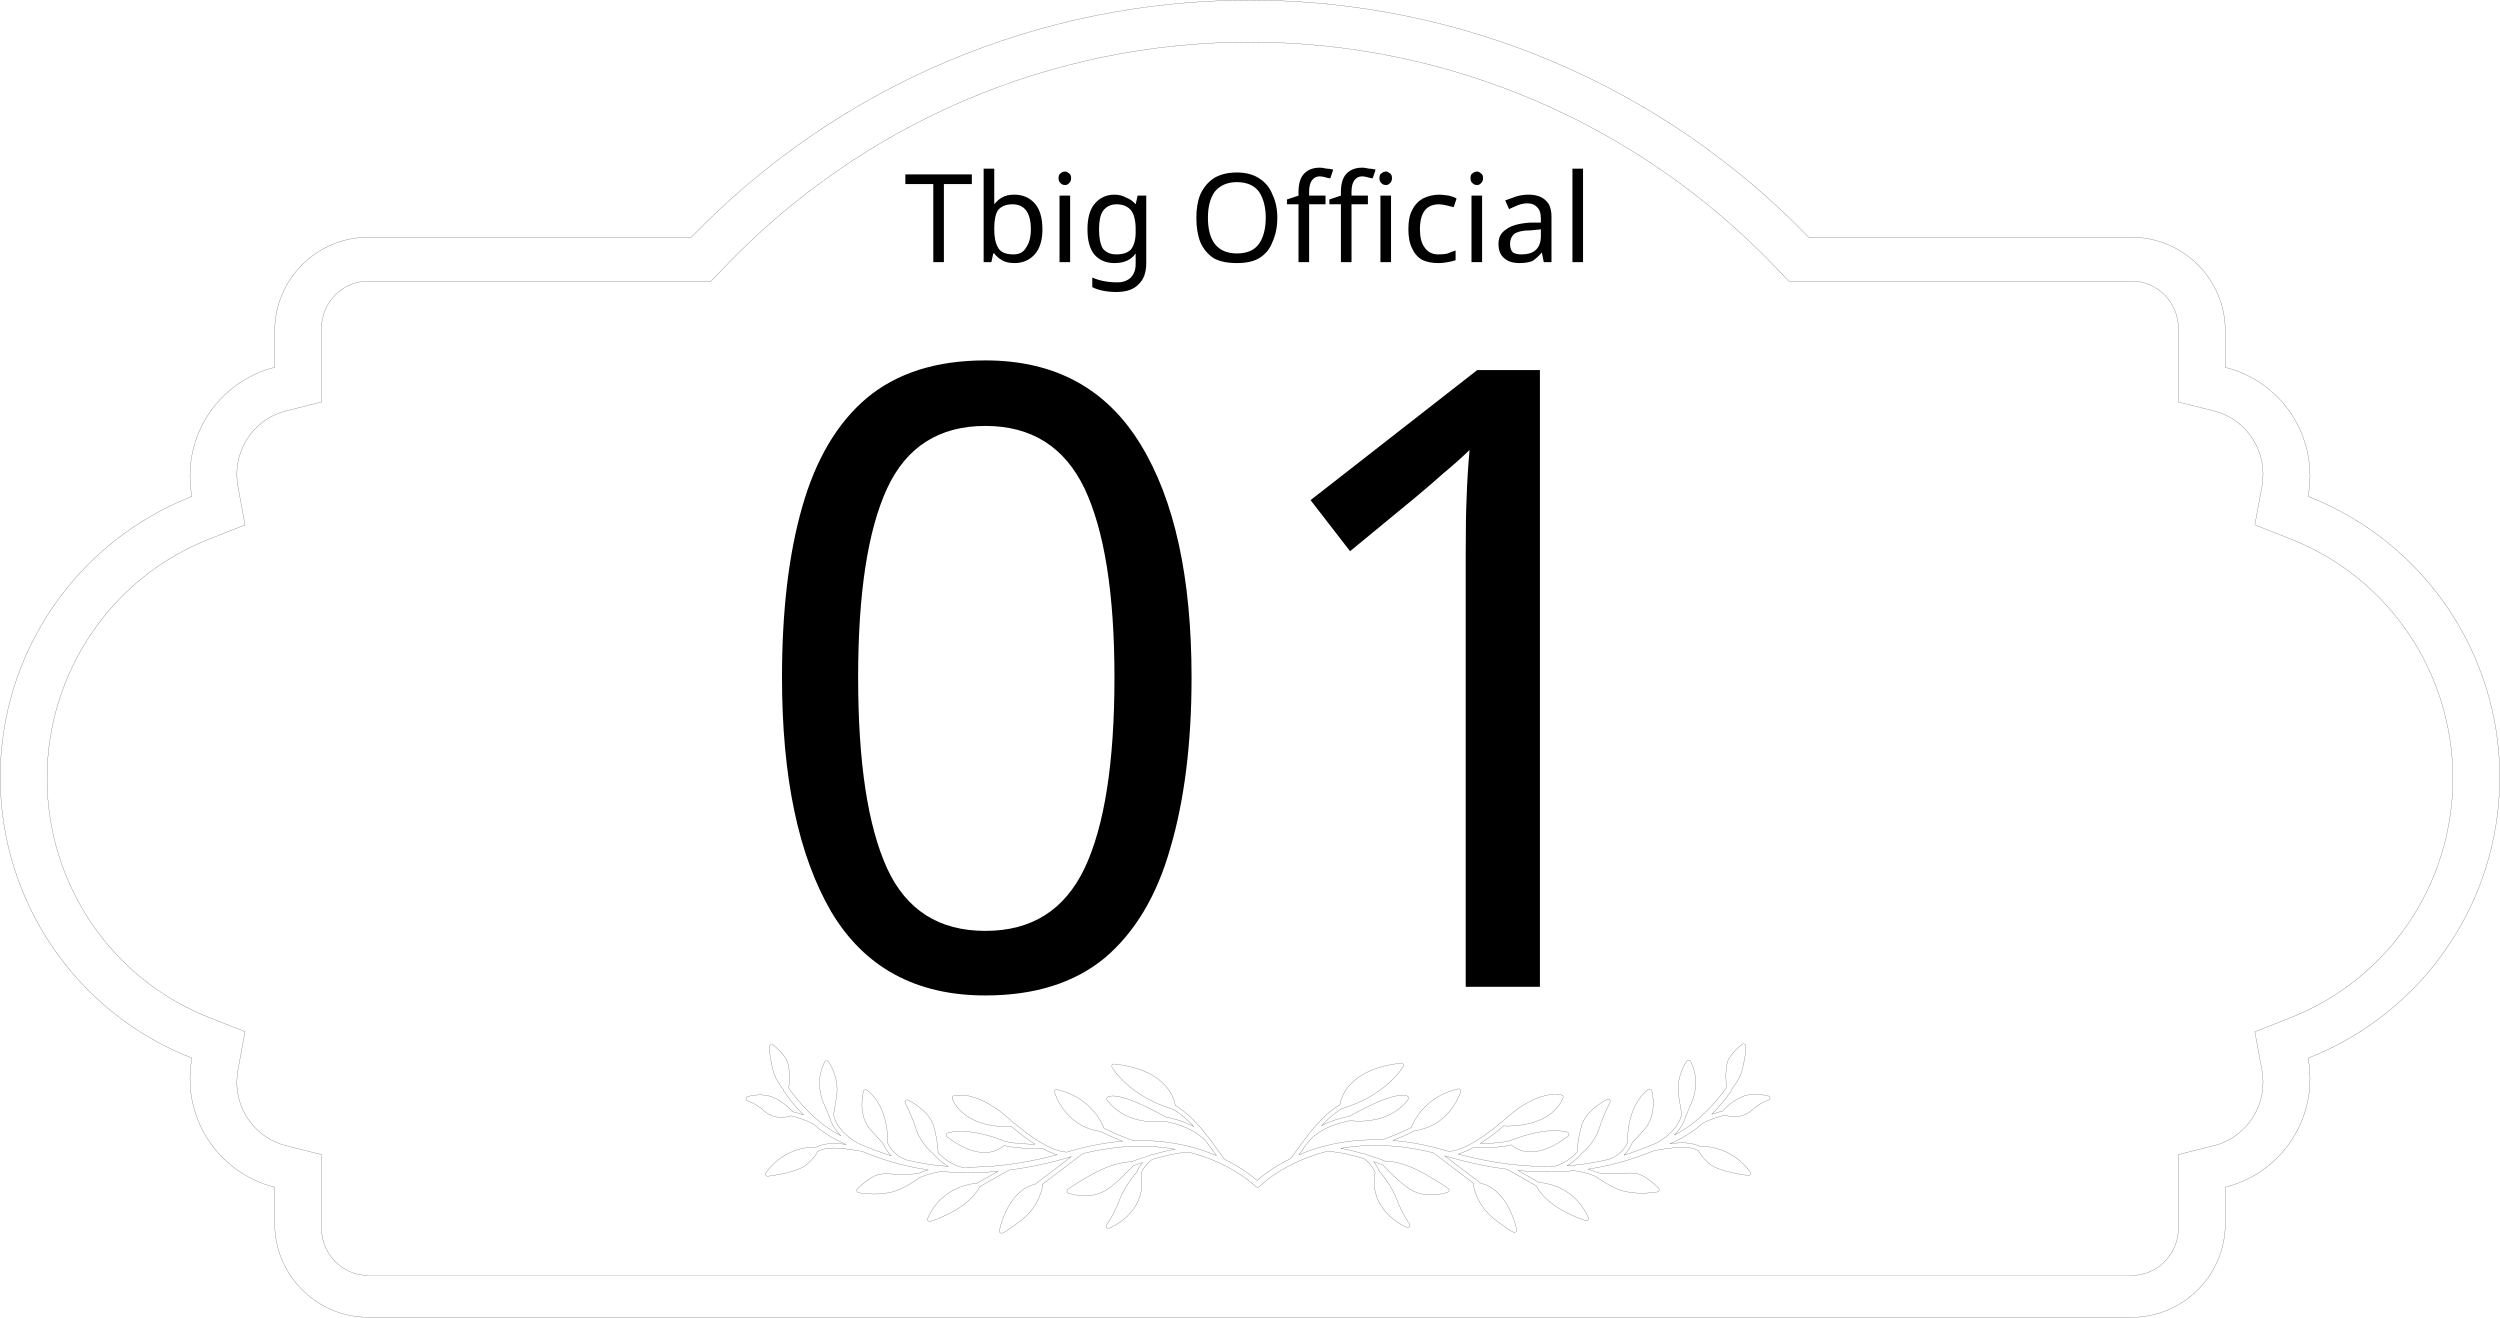
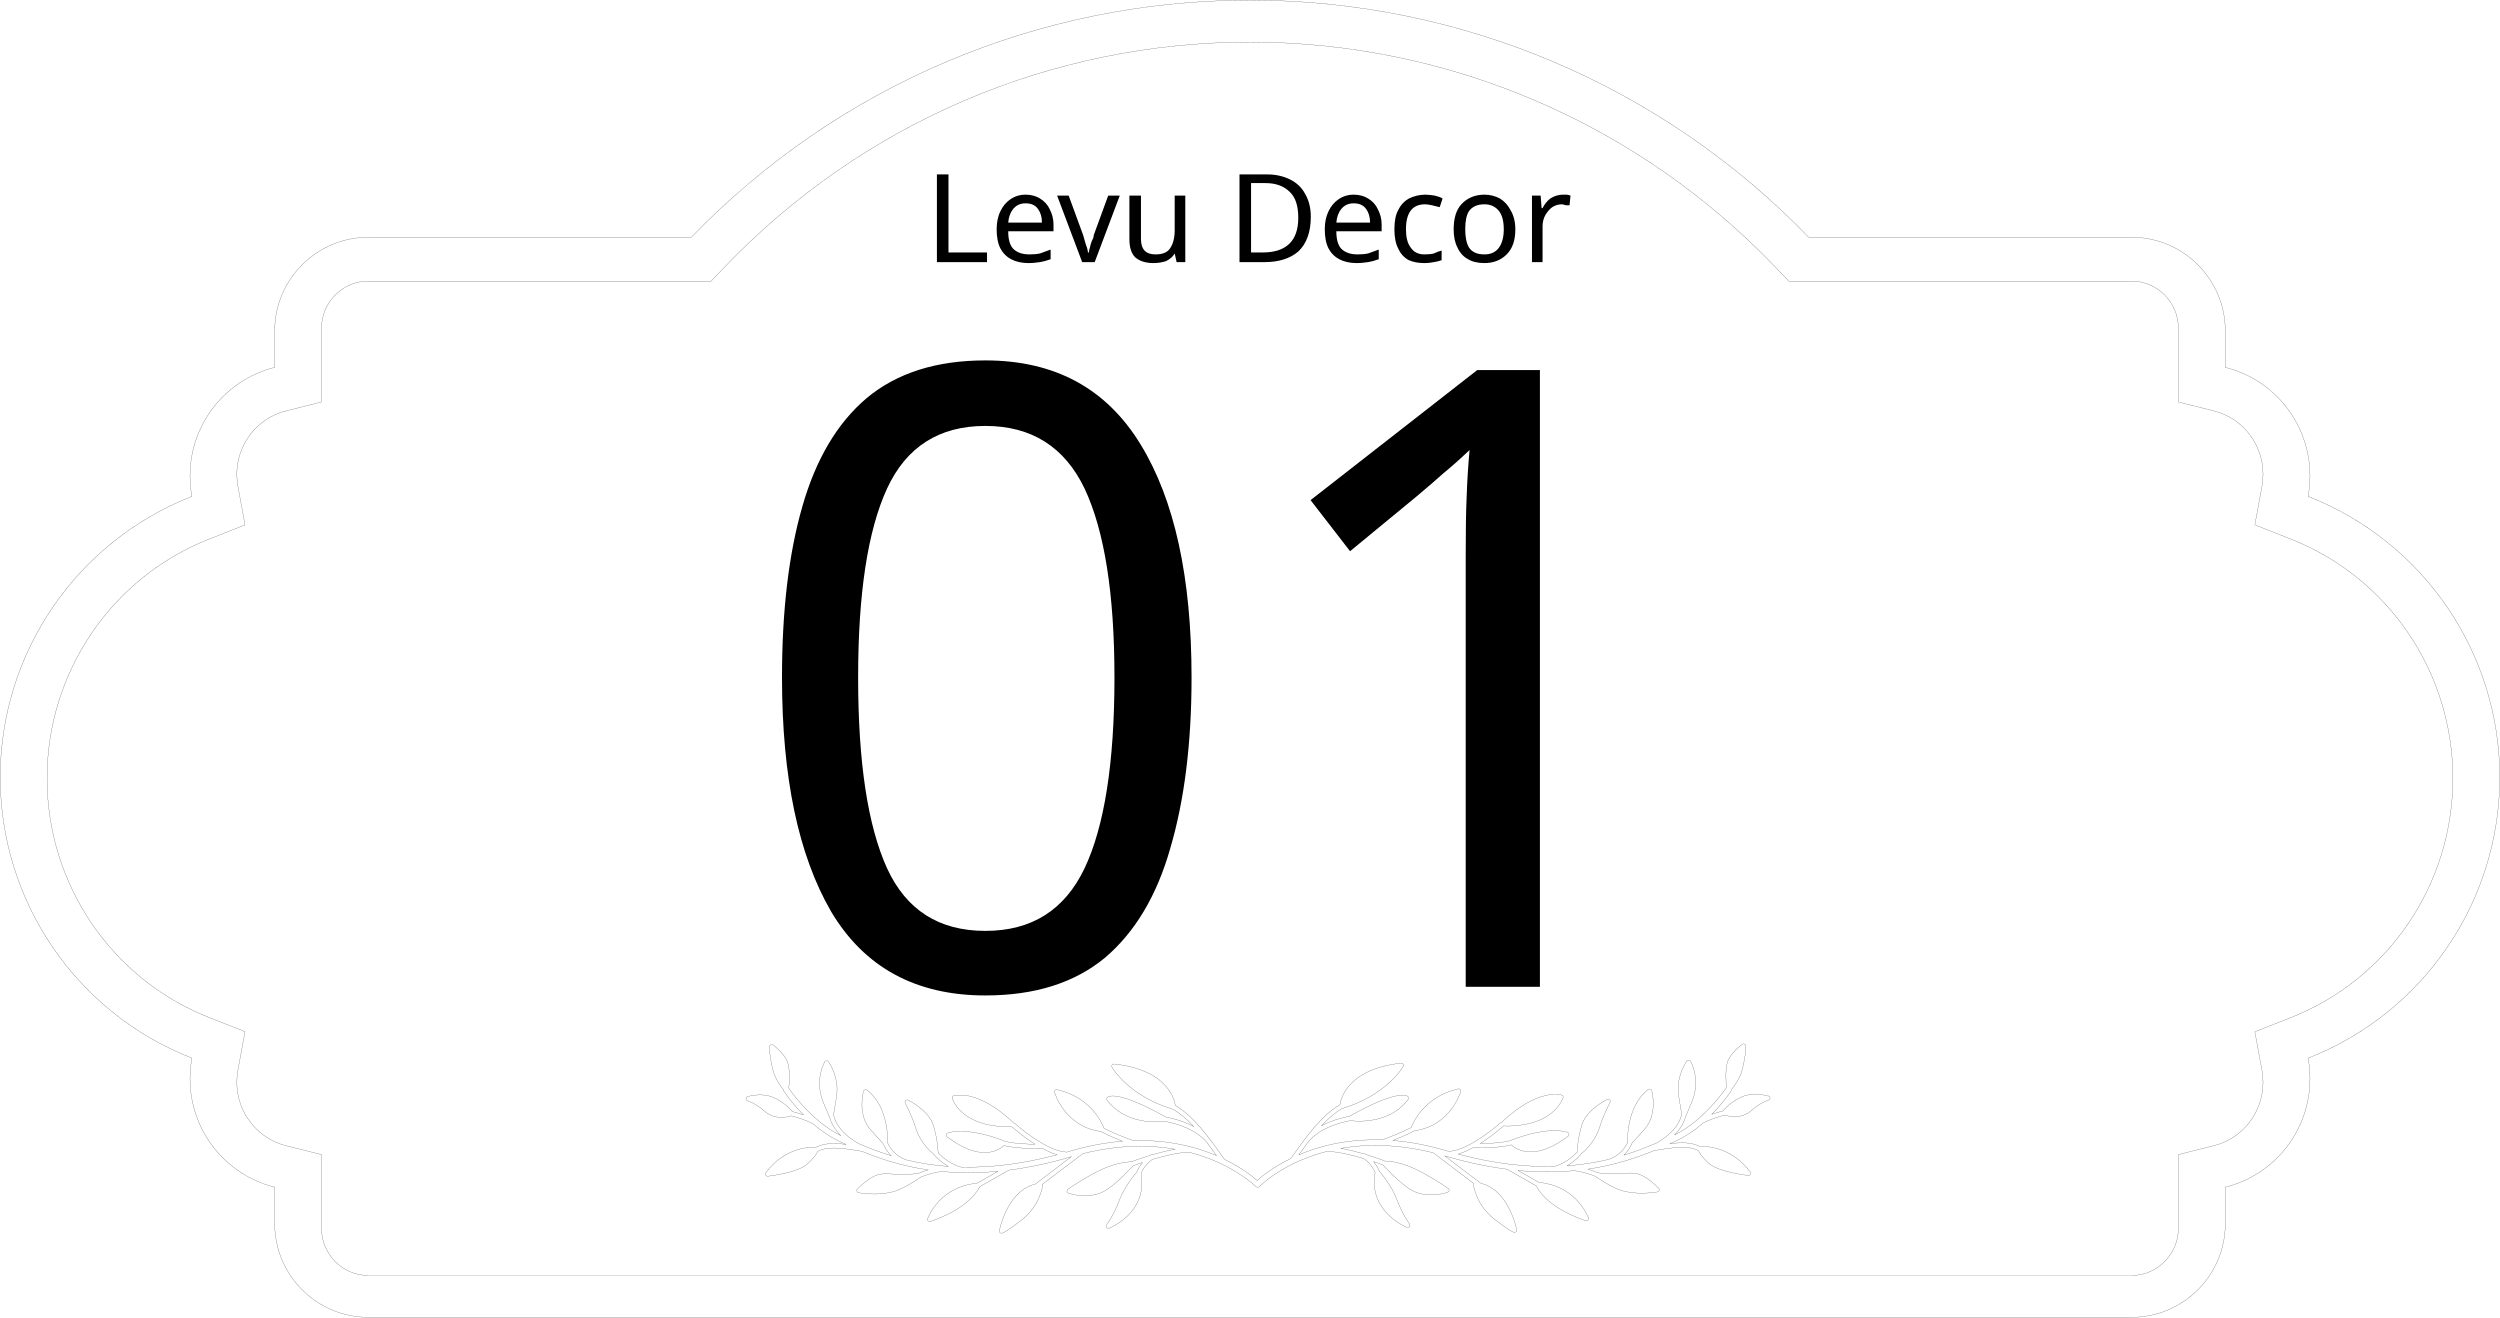
<svg xmlns="http://www.w3.org/2000/svg" xml:space="preserve" width="100%" height="100%" version="1.1" style="shape-rendering:geometricPrecision; text-rendering:geometricPrecision; image-rendering:optimizeQuality; fill-rule:evenodd; clip-rule:evenodd" viewBox="0 0 40.536 21.363">
  <g id="Layer_x0020_1">
    <g id="_1796852707552">
      <path style="fill:none;stroke:black;stroke-width:0.003;stroke-miterlimit:2.613" class="fil0 str0" d="M3.112 8.049c-0.021,-0.11 -0.031,-0.222 -0.031,-0.334 0,-0.83 0.567,-1.557 1.373,-1.758l0 -0.593c0,-0.834 0.683,-1.517 1.517,-1.517l5.238 0c2.382,-2.464 5.632,-3.844 9.059,-3.844 3.422,0 6.682,1.385 9.059,3.844l5.238 0c0.834,0 1.517,0.683 1.517,1.517l0 0.593c0.806,0.2 1.373,0.927 1.373,1.758 0,0.112 -0.01,0.224 -0.031,0.334 1.875,0.733 3.108,2.542 3.108,4.554 0,2.013 -1.234,3.821 -3.108,4.554 0.021,0.11 0.031,0.222 0.031,0.334 0,0.83 -0.566,1.557 -1.373,1.758l0 0.593c0,0.835 -0.683,1.517 -1.517,1.517 -9.531,0 -19.063,0 -28.594,0 -0.835,0 -1.517,-0.683 -1.517,-1.517l0 -0.593c-0.806,-0.2 -1.373,-0.927 -1.373,-1.758 0,-0.112 0.011,-0.224 0.031,-0.334l-0 -0c-1.875,-0.733 -3.108,-2.541 -3.108,-4.554 0,-2.013 1.234,-3.821 3.108,-4.554l0 -0z" />
      <path style="fill:none;stroke:black;stroke-width:0.003;stroke-miterlimit:2.613" class="fil0 str0" d="M0.763 12.619c0,1.716 1.044,3.255 2.625,3.878l0.585 0.231 -0.115 0.623c-0.012,0.065 -0.018,0.131 -0.018,0.197 0,0.486 0.329,0.911 0.796,1.028l0.577 0.145 0 1.197c0,0.418 0.342,0.763 0.757,0.763 9.531,0 19.063,0 28.594,0 0.415,0 0.757,-0.345 0.757,-0.763l0 -1.197 0.577 -0.145c0.467,-0.117 0.796,-0.542 0.796,-1.028 0,-0.066 -0.006,-0.132 -0.018,-0.196l-0.115 -0.623 0.586 -0.231c1.581,-0.623 2.625,-2.162 2.625,-3.878 0,-1.716 -1.044,-3.255 -2.625,-3.878l-0.586 -0.231 0.115 -0.623c0.012,-0.065 0.018,-0.131 0.018,-0.197 0,-0.486 -0.329,-0.911 -0.796,-1.028l-0.577 -0.145 0 -1.197c0,-0.418 -0.342,-0.763 -0.757,-0.763 -1.685,0 -2.881,0 -5.56,0l-0.224 -0.234c-2.227,-2.322 -5.286,-3.641 -8.513,-3.641 -3.222,0 -6.274,1.307 -8.513,3.641l-0.224 0.234c-2.679,0 -3.876,0 -5.56,0 -0.415,0 -0.757,0.345 -0.757,0.763l0 1.197 -0.577 0.145c-0.467,0.117 -0.796,0.542 -0.796,1.028 0,0.066 0.006,0.132 0.018,0.197l0.115 0.623 -0.585 0.231c-1.581,0.623 -2.625,2.162 -2.625,3.878zm27.9 5.152c-0.009,-0.003 -0.223,-0.068 -0.408,0.009 -0.178,0.074 -0.289,0.198 -0.319,0.234 -0.04,0.01 -0.107,0.028 -0.181,0.054 0.193,-0.195 0.308,-0.368 0.316,-0.381 0.006,-0.009 0.008,-0.018 0.008,-0.028l0.031 -0.039c0,0 0,-0 0,-0 0.004,-0.005 0.105,-0.136 0.14,-0.278 0.066,-0.267 0.056,-0.379 0.055,-0.384 -0.001,-0.013 -0.009,-0.024 -0.021,-0.029 -0.011,-0.005 -0.025,-0.004 -0.035,0.004 -0.008,0.006 -0.194,0.144 -0.24,0.29 -0.037,0.116 -0.023,0.331 -0.016,0.411 -0,0.001 -0.001,0.001 -0.001,0.002 -0.003,0.005 -0.345,0.52 -0.842,0.768 0.132,-0.133 0.17,-0.252 0.18,-0.299 0.003,-0.003 0.006,-0.007 0.007,-0.011l0.096 -0.228c0.085,-0.202 0.083,-0.428 -0.004,-0.622 -0.006,-0.013 -0.012,-0.025 -0.018,-0.036 -0.006,-0.011 -0.016,-0.018 -0.028,-0.019 -0.012,-0.001 -0.024,0.004 -0.031,0.014 -0.008,0.01 -0.184,0.25 -0.132,0.572l0.047 0.29c-0.002,0.004 -0.003,0.007 -0.003,0.011 -0,0.003 -0.029,0.242 -0.401,0.456 -0.15,0.064 -0.326,0.135 -0.532,0.198 0.066,-0.064 0.107,-0.135 0.133,-0.197l0.198 -0.219c0.222,-0.245 0.124,-0.616 0.12,-0.631 -0.003,-0.011 -0.012,-0.02 -0.023,-0.024 -0.011,-0.004 -0.023,-0.002 -0.032,0.005 -0.357,0.271 -0.339,0.83 -0.337,0.861 -0.046,0.097 -0.134,0.215 -0.304,0.273 -0.201,0.049 -0.427,0.087 -0.678,0.105 0.126,-0.073 0.208,-0.165 0.213,-0.171 0.005,-0.005 0.007,-0.012 0.009,-0.018 0.024,-0.017 0.226,-0.172 0.307,-0.438 0.058,-0.189 0.168,-0.399 0.169,-0.401 0.007,-0.013 0.005,-0.03 -0.006,-0.041 -0.01,-0.011 -0.027,-0.014 -0.041,-0.007 -0.013,0.007 -0.328,0.161 -0.407,0.404 -0.068,0.21 -0.078,0.417 -0.079,0.45 -0.001,0.001 -0.002,0.002 -0.003,0.003 -0.002,0.002 -0.163,0.18 -0.372,0.229 -0.442,0.011 -0.958,-0.04 -1.556,-0.2 0.081,-0.024 0.165,-0.062 0.246,-0.106 0.004,0.002 0.009,0.003 0.014,0.003 0.006,0 0.064,0.002 0.146,0.001 0.129,-0.002 0.317,-0.011 0.456,-0.048 0.031,0.03 0.103,0.084 0.218,0.105 0.034,0.006 0.07,0.009 0.106,0.009 0.179,-0.003 0.38,-0.088 0.599,-0.255 0.01,-0.008 0.015,-0.02 0.014,-0.033 -0.002,-0.013 -0.01,-0.023 -0.022,-0.028 -0.012,-0.005 -0.295,-0.114 -0.919,0.128 -0.003,0.001 -0.006,0.003 -0.009,0.005 -0.147,0.04 -0.365,0.047 -0.489,0.047 0.202,-0.127 0.361,-0.27 0.373,-0.281 0.001,-0.001 0.002,-0.002 0.002,-0.003 0.029,0.001 0.057,0.001 0.085,0.001 0.367,-0.005 0.583,-0.118 0.701,-0.216 0.141,-0.117 0.179,-0.238 0.181,-0.243 0.003,-0.01 0.002,-0.02 -0.003,-0.029 -0.005,-0.009 -0.014,-0.015 -0.024,-0.016 -0.448,-0.083 -0.945,0.422 -0.966,0.443 -0,0 -0.001,0.001 -0.001,0.001 -0.008,0 -0.016,0.003 -0.022,0.009 -0.005,0.005 -0.502,0.45 -0.84,0.462 -0.013,-0.004 -0.026,-0.008 -0.04,-0.012 -0.294,-0.087 -0.583,-0.142 -0.864,-0.165 0.099,-0.039 0.226,-0.093 0.356,-0.159 0.296,-0.039 0.482,-0.205 0.586,-0.339 0.115,-0.149 0.157,-0.288 0.159,-0.294 0.004,-0.012 0,-0.025 -0.008,-0.034 -0.009,-0.009 -0.021,-0.013 -0.033,-0.01 -0.561,0.126 -0.739,0.566 -0.762,0.628 -0.204,0.101 -0.397,0.172 -0.476,0.199 -0.094,-0.003 -0.188,-0.003 -0.28,0.002 -0.339,0.016 -0.663,0.083 -0.965,0.199 -0.035,0.013 -0.069,0.027 -0.102,0.041 0.053,-0.074 0.105,-0.144 0.155,-0.212 0.176,-0.212 0.475,-0.303 0.681,-0.343 0.022,0.003 0.083,0.01 0.167,0.009 0.206,-0.003 0.547,-0.057 0.771,-0.352 0.012,-0.015 0.009,-0.037 -0.006,-0.049 -0.026,-0.021 -0.193,-0.102 -0.946,0.322 -0.132,0.025 -0.299,0.071 -0.454,0.154 0.103,-0.111 0.21,-0.206 0.333,-0.281 0.003,-0 0.006,-0.001 0.009,-0.001 0.707,-0.213 0.973,-0.661 0.984,-0.68 0.007,-0.012 0.006,-0.026 -0.001,-0.037 -0.007,-0.011 -0.02,-0.017 -0.033,-0.016 -0.495,0.052 -0.739,0.236 -0.857,0.382 -0.1,0.124 -0.128,0.241 -0.136,0.291 -0.302,0.183 -0.513,0.477 -0.773,0.839l-0.024 0.034c-0.306,0.148 -0.488,0.305 -0.545,0.357 -0.07,-0.063 -0.247,-0.207 -0.529,-0.344l-0.024 -0.034c-0.26,-0.362 -0.471,-0.656 -0.773,-0.839 -0.008,-0.05 -0.036,-0.167 -0.136,-0.291 -0.117,-0.145 -0.361,-0.33 -0.857,-0.382 -0.013,-0.001 -0.026,0.005 -0.033,0.016 -0.007,0.011 -0.007,0.026 -0.001,0.037 0.011,0.019 0.277,0.467 0.984,0.68 0.003,0.001 0.006,0.001 0.009,0.001 0.122,0.075 0.23,0.17 0.333,0.281 -0.154,-0.084 -0.322,-0.13 -0.454,-0.155 -0.753,-0.423 -0.92,-0.342 -0.946,-0.322 -0.015,0.012 -0.018,0.034 -0.006,0.049 0.224,0.295 0.565,0.349 0.771,0.352 0.084,0.001 0.146,-0.006 0.167,-0.009 0.206,0.039 0.505,0.131 0.681,0.343 0.051,0.067 0.102,0.138 0.155,0.212 -0.033,-0.014 -0.066,-0.028 -0.102,-0.041 -0.302,-0.115 -0.627,-0.182 -0.965,-0.199 -0.092,-0.004 -0.186,-0.005 -0.28,-0.002 -0.079,-0.027 -0.272,-0.098 -0.476,-0.199 -0.023,-0.062 -0.201,-0.502 -0.762,-0.628 -0.012,-0.003 -0.025,0.001 -0.033,0.01 -0.009,0.009 -0.012,0.022 -0.008,0.034 0.002,0.006 0.043,0.146 0.159,0.294 0.104,0.134 0.289,0.3 0.586,0.339 0.13,0.066 0.257,0.12 0.357,0.159 -0.282,0.023 -0.571,0.078 -0.864,0.165 -0.013,0.004 -0.026,0.008 -0.04,0.012 -0.338,-0.013 -0.835,-0.458 -0.84,-0.463 -0.006,-0.006 -0.014,-0.008 -0.022,-0.009 -0,-0 -0.001,-0.001 -0.001,-0.001 -0.021,-0.021 -0.517,-0.526 -0.966,-0.443 -0.01,0.002 -0.019,0.008 -0.024,0.017 -0.005,0.009 -0.007,0.019 -0.004,0.029 0.002,0.005 0.04,0.126 0.181,0.243 0.118,0.098 0.334,0.211 0.701,0.216 0.027,0 0.056,0 0.085,-0.001 0.001,0.001 0.001,0.002 0.002,0.002 0.012,0.011 0.172,0.154 0.373,0.281 -0.124,-0 -0.342,-0.007 -0.489,-0.047 -0.003,-0.002 -0.006,-0.004 -0.009,-0.005 -0.624,-0.242 -0.907,-0.132 -0.919,-0.128 -0.012,0.005 -0.02,0.016 -0.022,0.028 -0.002,0.013 0.004,0.025 0.014,0.033 0.219,0.167 0.42,0.253 0.599,0.255 0.036,0 0.071,-0.002 0.106,-0.009 0.115,-0.021 0.186,-0.076 0.218,-0.105 0.138,0.036 0.327,0.046 0.456,0.048 0.082,0.001 0.14,-0.001 0.146,-0.001 0.005,-0 0.01,-0.001 0.014,-0.003 0.08,0.044 0.164,0.082 0.246,0.106 -0.598,0.159 -1.114,0.211 -1.556,0.2 -0.209,-0.049 -0.37,-0.227 -0.372,-0.229 -0.001,-0.001 -0.002,-0.002 -0.003,-0.003 -0.001,-0.033 -0.011,-0.24 -0.079,-0.45 -0.079,-0.243 -0.394,-0.398 -0.407,-0.404 -0.014,-0.007 -0.03,-0.004 -0.041,0.007 -0.01,0.011 -0.013,0.028 -0.006,0.041 0.001,0.002 0.111,0.211 0.169,0.401 0.081,0.266 0.283,0.42 0.307,0.437 0.001,0.007 0.004,0.013 0.009,0.018 0.006,0.007 0.088,0.098 0.213,0.171 -0.251,-0.018 -0.476,-0.057 -0.678,-0.105 -0.169,-0.058 -0.258,-0.175 -0.304,-0.273 0.001,-0.031 0.02,-0.59 -0.337,-0.861 -0.009,-0.007 -0.021,-0.009 -0.033,-0.005 -0.011,0.004 -0.02,0.013 -0.023,0.024 -0.004,0.016 -0.103,0.386 0.12,0.631l0.198 0.219c0.026,0.062 0.068,0.134 0.133,0.197 -0.206,-0.063 -0.382,-0.133 -0.532,-0.198 -0.372,-0.214 -0.401,-0.453 -0.401,-0.456 -0,-0.004 -0.002,-0.008 -0.003,-0.011l0.047 -0.29c0.052,-0.322 -0.124,-0.562 -0.132,-0.572 -0.007,-0.01 -0.019,-0.015 -0.031,-0.014 -0.012,0.001 -0.023,0.008 -0.028,0.019 -0.006,0.012 -0.012,0.024 -0.018,0.036 -0.088,0.193 -0.089,0.42 -0.004,0.622l0.096 0.228c0.002,0.004 0.004,0.008 0.007,0.011 0.01,0.047 0.048,0.166 0.18,0.299 -0.498,-0.248 -0.839,-0.763 -0.842,-0.768 -0,-0.001 -0.001,-0.001 -0.001,-0.002 0.007,-0.081 0.021,-0.295 -0.016,-0.411 -0.047,-0.147 -0.232,-0.284 -0.24,-0.29 -0.01,-0.007 -0.024,-0.009 -0.035,-0.004 -0.012,0.005 -0.019,0.016 -0.021,0.029 -0,0.005 -0.011,0.116 0.055,0.384 0.035,0.143 0.136,0.273 0.14,0.278 0,0 0,0 0,0l0.032 0.039c-0.001,0.01 0.002,0.019 0.008,0.028 0.009,0.013 0.123,0.186 0.316,0.381 -0.074,-0.026 -0.141,-0.044 -0.181,-0.054 -0.03,-0.036 -0.14,-0.16 -0.319,-0.234 -0.185,-0.077 -0.399,-0.012 -0.408,-0.009 -0.015,0.005 -0.025,0.019 -0.025,0.035 0,0.016 0.011,0.029 0.026,0.034 0.002,0.001 0.13,0.038 0.272,0.165 0.088,0.079 0.188,0.102 0.271,0.103 0.078,0.001 0.14,-0.017 0.165,-0.025 0.07,0.018 0.231,0.063 0.353,0.129 0.136,0.117 0.297,0.229 0.477,0.308 0.019,0.008 0.039,0.017 0.06,0.026 -0.22,-0.027 -0.355,-0.019 -0.489,0.046 -0.051,-0.004 -0.493,-0.021 -0.813,0.413 -0.008,0.011 -0.009,0.027 -0.002,0.039 0.006,0.011 0.018,0.018 0.03,0.018 0.001,0 0.003,-0 0.004,-0 0.02,-0.002 0.484,-0.056 0.641,-0.198 0.113,-0.102 0.154,-0.172 0.168,-0.206 0.156,-0.076 0.32,-0.067 0.717,0 0.271,0.112 0.626,0.236 1.074,0.301 0,0 0.001,0 0.001,0 -0.065,0.019 -0.123,0.041 -0.17,0.061 -0.039,0.004 -0.144,0.012 -0.262,0.013 -0.05,0 -0.095,-0.003 -0.138,-0.006 -0.069,-0.005 -0.134,-0.009 -0.21,0.002 -0.161,0.024 -0.361,0.232 -0.37,0.241 -0.009,0.009 -0.012,0.023 -0.008,0.035 0.004,0.012 0.014,0.022 0.027,0.024 0.007,0.001 0.104,0.019 0.235,0.021 0.11,0.002 0.243,-0.008 0.366,-0.049 0.162,-0.053 0.39,-0.213 0.399,-0.219 0.002,-0.001 0.004,-0.003 0.005,-0.004 0.091,-0.037 0.22,-0.08 0.349,-0.093 0.293,0.027 0.596,0.026 0.908,-0.003l-0.343 0.195c-0.042,0.002 -0.159,0.013 -0.297,0.071 -0.157,0.065 -0.371,0.205 -0.501,0.499 -0.006,0.013 -0.003,0.027 0.006,0.038 0.007,0.008 0.016,0.012 0.026,0.012 0.004,0 0.007,-0 0.011,-0.002 0.025,-0.008 0.615,-0.191 0.801,-0.563l0.476 -0.27c0.325,-0.041 0.66,-0.113 1.003,-0.215 0.003,-0.001 0.005,-0.001 0.008,-0.002 -0.154,0.117 -0.387,0.294 -0.585,0.444 -0.181,0.042 -0.336,0.176 -0.45,0.391 -0.097,0.182 -0.132,0.356 -0.133,0.364 -0.003,0.016 0.005,0.033 0.021,0.039 0.003,0.002 0.007,0.003 0.013,0.003 0.024,0 0.085,-0.028 0.328,-0.215 0.29,-0.224 0.338,-0.541 0.34,-0.554 0.001,-0.009 -0.001,-0.017 -0.005,-0.024 0.263,-0.199 0.561,-0.426 0.655,-0.497 0.598,-0.15 1.102,-0.142 1.5,-0.072 -0.122,0.021 -0.249,0.054 -0.361,0.086 -0.01,-0.003 -0.02,-0.002 -0.029,0.004 -0.005,0.003 -0.009,0.006 -0.014,0.009 -0.159,0.048 -0.277,0.093 -0.288,0.097 -0.006,0.002 -0.01,0.006 -0.014,0.01 -0.029,-0.002 -0.266,-0.009 -0.647,0.203 -0.226,0.126 -0.386,0.239 -0.388,0.24 -0.011,0.008 -0.016,0.021 -0.015,0.034 0.002,0.013 0.01,0.024 0.023,0.029 0.007,0.003 0.115,0.041 0.256,0.043 0.098,0.001 0.212,-0.015 0.32,-0.072 0.19,-0.101 0.465,-0.404 0.477,-0.417 0,-0 0,-0.001 0.001,-0.001 0.004,-0 0.008,-0.001 0.012,-0.002 0.002,-0.001 0.054,-0.021 0.136,-0.048 -0.058,0.07 -0.084,0.134 -0.092,0.155 -0.031,0.035 -0.201,0.236 -0.286,0.464 -0.087,0.235 -0.203,0.39 -0.204,0.392 -0.009,0.013 -0.009,0.03 0,0.043 0.007,0.009 0.017,0.014 0.028,0.014 0.004,0 0.009,-0.001 0.013,-0.002 0.006,-0.003 0.162,-0.065 0.304,-0.205 0.131,-0.13 0.274,-0.354 0.213,-0.683 0.012,-0.03 0.062,-0.141 0.182,-0.227 0.185,-0.055 0.421,-0.114 0.598,-0.117 0.116,0.029 0.22,0.063 0.312,0.098 0.498,0.189 0.763,0.453 0.766,0.455 0.009,0.009 0.021,0.014 0.033,0.014 0.012,0 0.024,-0.004 0.034,-0.014 0.002,-0.003 0.005,-0.005 0.006,-0.008 0.003,-0.002 0.005,-0.004 0.007,-0.006 0.003,-0.003 0.267,-0.266 0.766,-0.455 0.092,-0.035 0.196,-0.069 0.312,-0.098 0.177,0.003 0.413,0.062 0.598,0.117 0.12,0.085 0.17,0.197 0.182,0.227 -0.061,0.329 0.082,0.553 0.213,0.683 0.142,0.141 0.297,0.203 0.304,0.205 0.004,0.002 0.009,0.003 0.013,0.002 0.011,-0 0.021,-0.005 0.028,-0.014 0.009,-0.013 0.009,-0.03 0,-0.043 -0.001,-0.002 -0.117,-0.157 -0.204,-0.392 -0.085,-0.228 -0.255,-0.428 -0.286,-0.464 -0.008,-0.021 -0.035,-0.085 -0.093,-0.155 0.082,0.027 0.134,0.047 0.136,0.048 0.004,0.002 0.008,0.002 0.012,0.002 0,0 0.001,0.001 0.001,0.001 0.012,0.013 0.287,0.317 0.477,0.417 0.109,0.058 0.223,0.074 0.32,0.072 0.141,-0.002 0.248,-0.04 0.255,-0.043 0.012,-0.004 0.021,-0.016 0.023,-0.029 0.002,-0.013 -0.004,-0.026 -0.015,-0.034 -0.002,-0.001 -0.162,-0.115 -0.388,-0.24 -0.382,-0.213 -0.618,-0.205 -0.647,-0.203 -0.004,-0.004 -0.008,-0.008 -0.014,-0.01 -0.011,-0.004 -0.129,-0.049 -0.288,-0.097 -0.005,-0.003 -0.009,-0.006 -0.014,-0.009 -0.009,-0.006 -0.02,-0.007 -0.029,-0.004 -0.112,-0.033 -0.239,-0.065 -0.361,-0.086 0.397,-0.069 0.901,-0.077 1.5,0.072 0.093,0.071 0.392,0.299 0.655,0.497 -0.005,0.007 -0.007,0.016 -0.005,0.024 0.002,0.013 0.05,0.331 0.34,0.554 0.243,0.187 0.304,0.216 0.328,0.215 0.005,-0 0.009,-0.002 0.013,-0.003 0.015,-0.007 0.024,-0.023 0.021,-0.039 -0.001,-0.007 -0.036,-0.182 -0.133,-0.364 -0.115,-0.215 -0.269,-0.348 -0.45,-0.391 -0.198,-0.15 -0.431,-0.327 -0.585,-0.444 0.002,0.001 0.005,0.001 0.008,0.002 0.343,0.102 0.677,0.173 1.003,0.215l0.476 0.271c0.186,0.372 0.776,0.555 0.801,0.563 0.004,0.001 0.007,0.002 0.011,0.002 0.01,-0 0.019,-0.004 0.026,-0.012 0.009,-0.01 0.011,-0.025 0.006,-0.038 -0.13,-0.295 -0.344,-0.434 -0.501,-0.499 -0.138,-0.058 -0.256,-0.069 -0.297,-0.071l-0.343 -0.195c0.312,0.029 0.615,0.031 0.908,0.003 0.129,0.013 0.257,0.056 0.349,0.093 0.002,0.002 0.003,0.003 0.005,0.004 0.01,0.007 0.238,0.166 0.399,0.219 0.124,0.041 0.257,0.05 0.366,0.049 0.131,-0.002 0.228,-0.02 0.235,-0.021 0.013,-0.002 0.023,-0.012 0.027,-0.024 0.004,-0.012 0.001,-0.026 -0.008,-0.035 -0.008,-0.009 -0.209,-0.216 -0.37,-0.24 -0.075,-0.011 -0.141,-0.007 -0.21,-0.002 -0.043,0.003 -0.088,0.006 -0.138,0.006 -0.118,-0.001 -0.223,-0.01 -0.261,-0.013 -0.047,-0.02 -0.105,-0.042 -0.17,-0.061 0,-0 0.001,-0 0.001,-0 0.447,-0.066 0.803,-0.19 1.074,-0.301 0.397,-0.067 0.562,-0.076 0.717,-0 0.015,0.034 0.056,0.104 0.168,0.206 0.157,0.142 0.621,0.195 0.641,0.198 0.001,0 0.003,0 0.004,0 0.012,-0 0.024,-0.007 0.03,-0.018 0.007,-0.012 0.006,-0.027 -0.002,-0.039 -0.32,-0.433 -0.762,-0.416 -0.813,-0.413 -0.133,-0.064 -0.269,-0.072 -0.489,-0.046 0.021,-0.009 0.041,-0.018 0.06,-0.026 0.18,-0.079 0.341,-0.191 0.477,-0.308 0.122,-0.067 0.283,-0.112 0.353,-0.129 0.025,0.008 0.088,0.026 0.165,0.025 0.083,-0.001 0.183,-0.024 0.271,-0.103 0.142,-0.127 0.27,-0.165 0.272,-0.165 0.015,-0.004 0.026,-0.018 0.026,-0.034 0,-0.016 -0.01,-0.03 -0.025,-0.034z" />
-       <text text-anchor="middle" id="tenshop" x="20" y="16" font-size="14" style="font-family: TBIGWTB;">01</text>
-       <text style="font-family: TBIGFC;" id="slogan" class="slogan" x="20.25" y="4.25" font-size="2" text-anchor="middle">Tbig Official</text>
+       <text text-anchor="middle" id="tenshop" x="20" y="16" font-size="14" style="font-family: LEVUWTB;">01</text>
+       <text style="font-family: LEVUFC;" id="slogan" class="slogan" x="20.25" y="4.25" font-size="2" text-anchor="middle">Levu Decor</text>
    </g>
  </g>
</svg>
